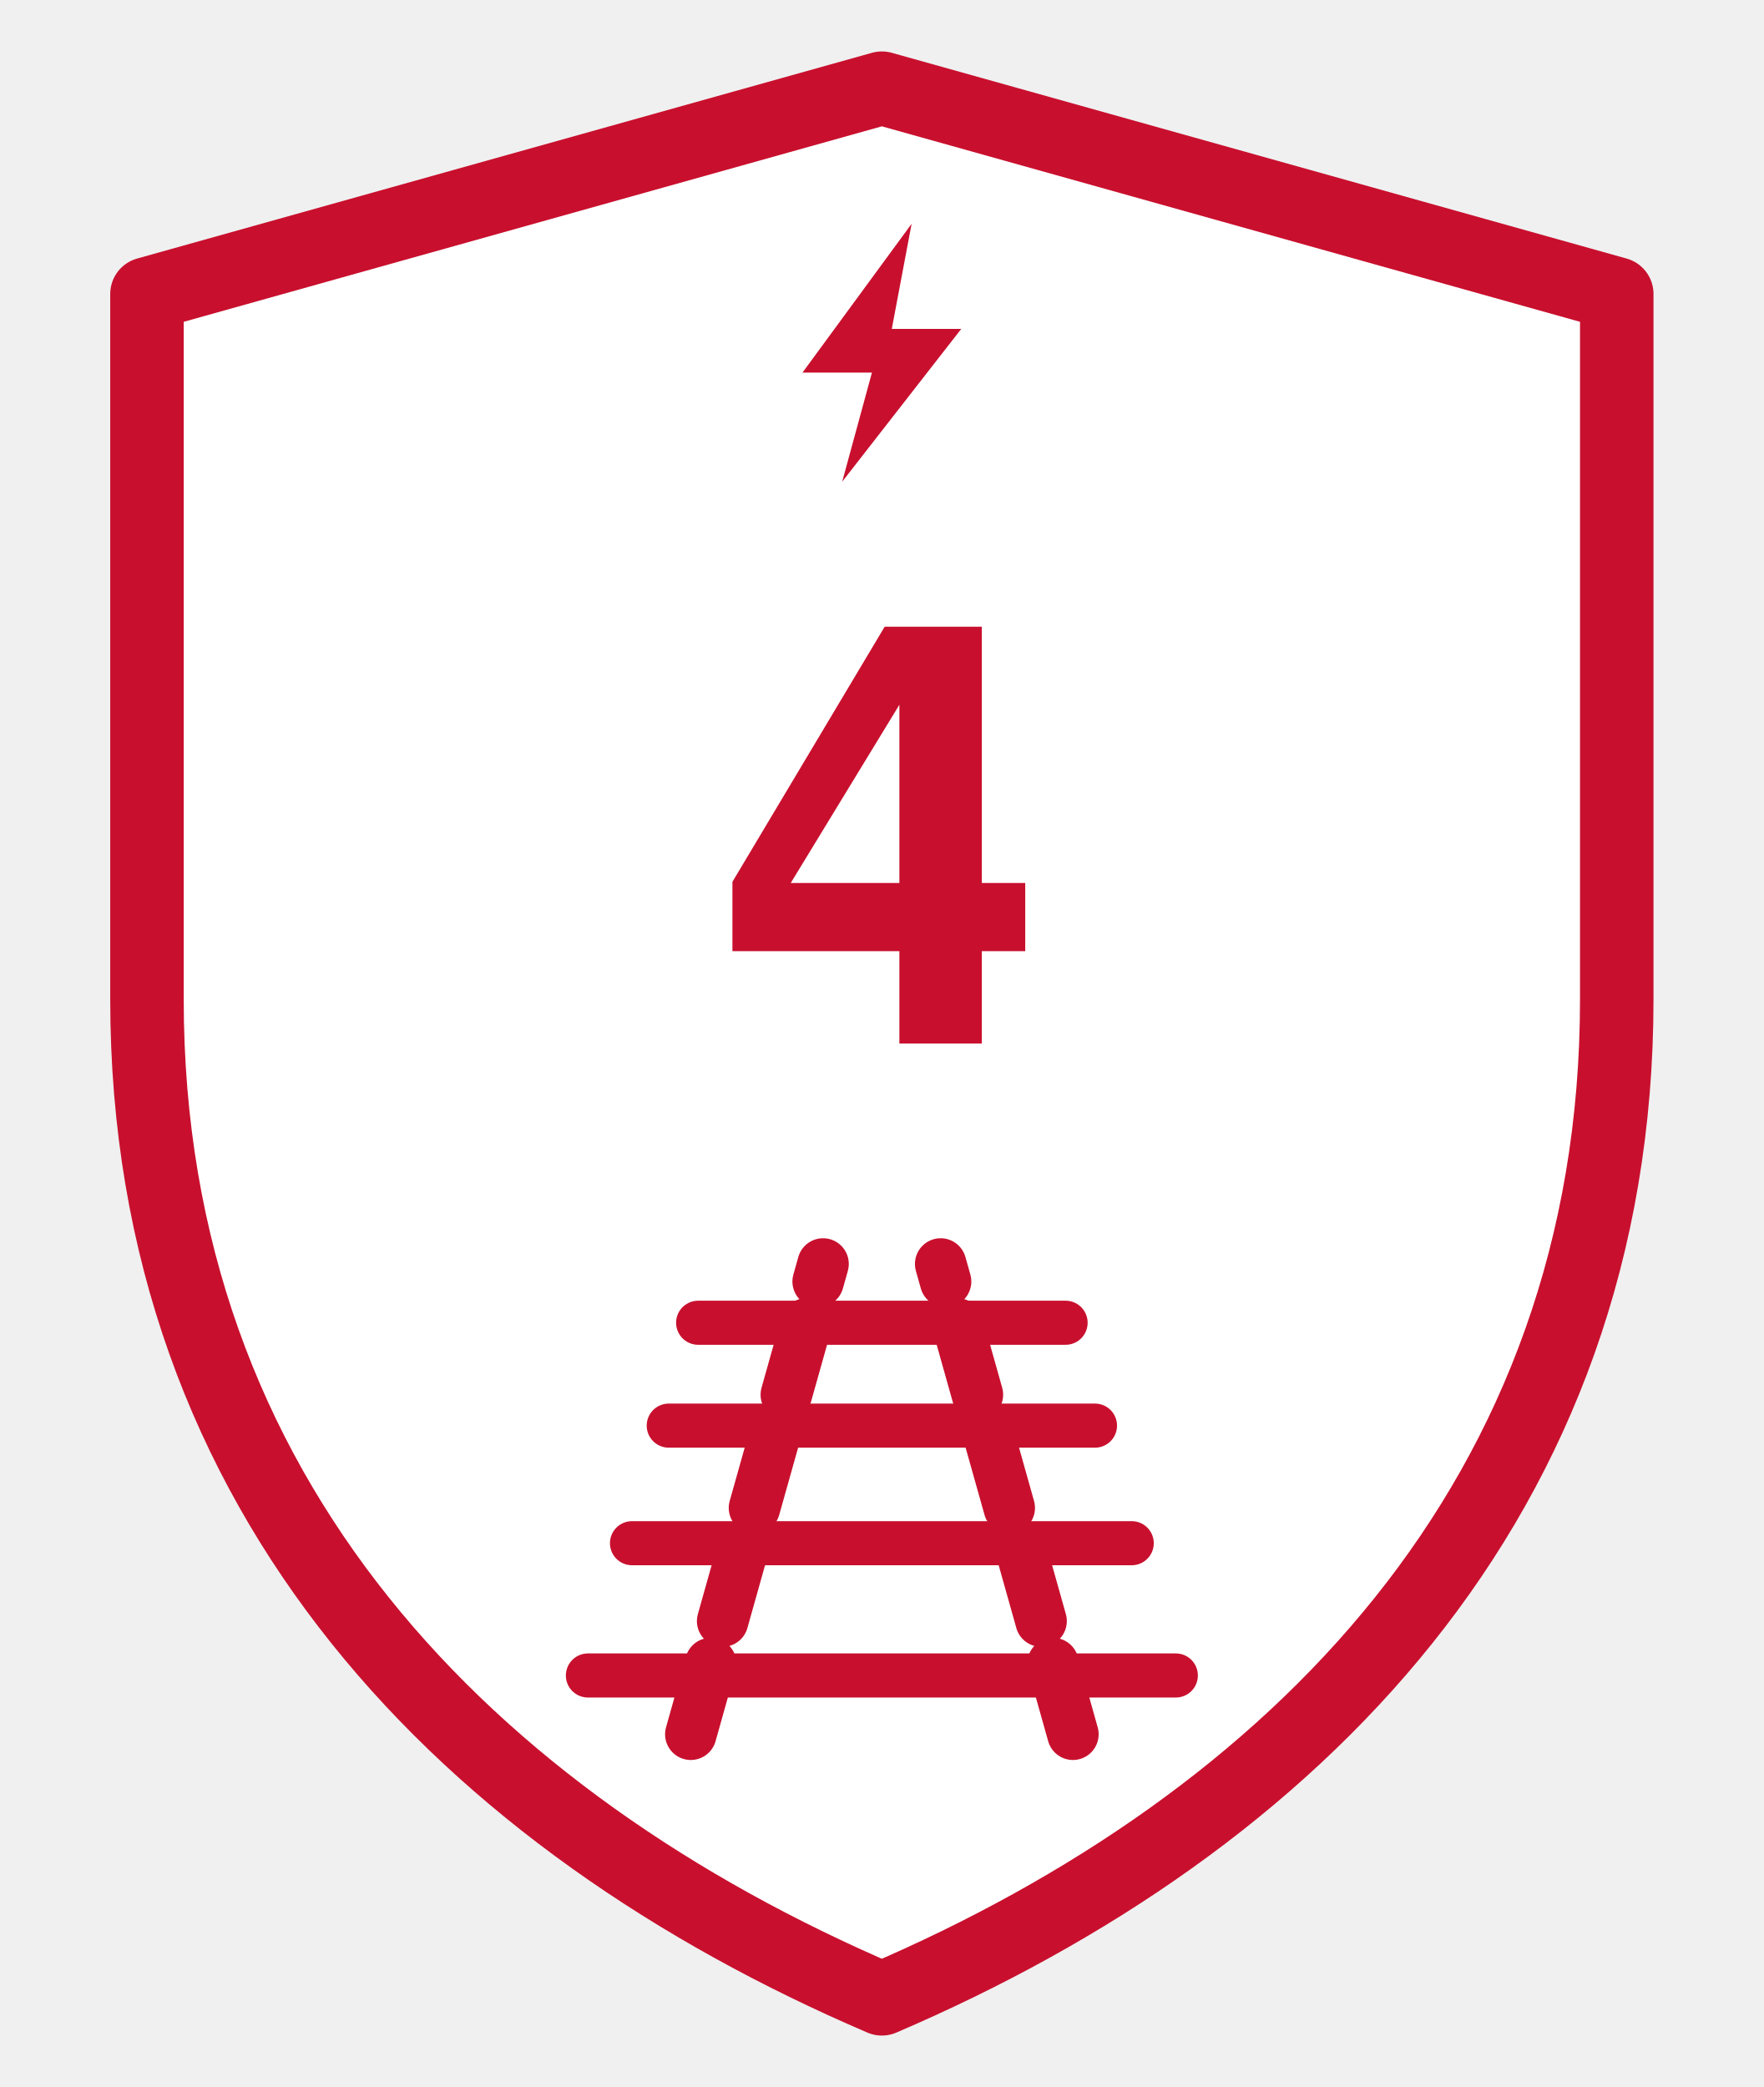
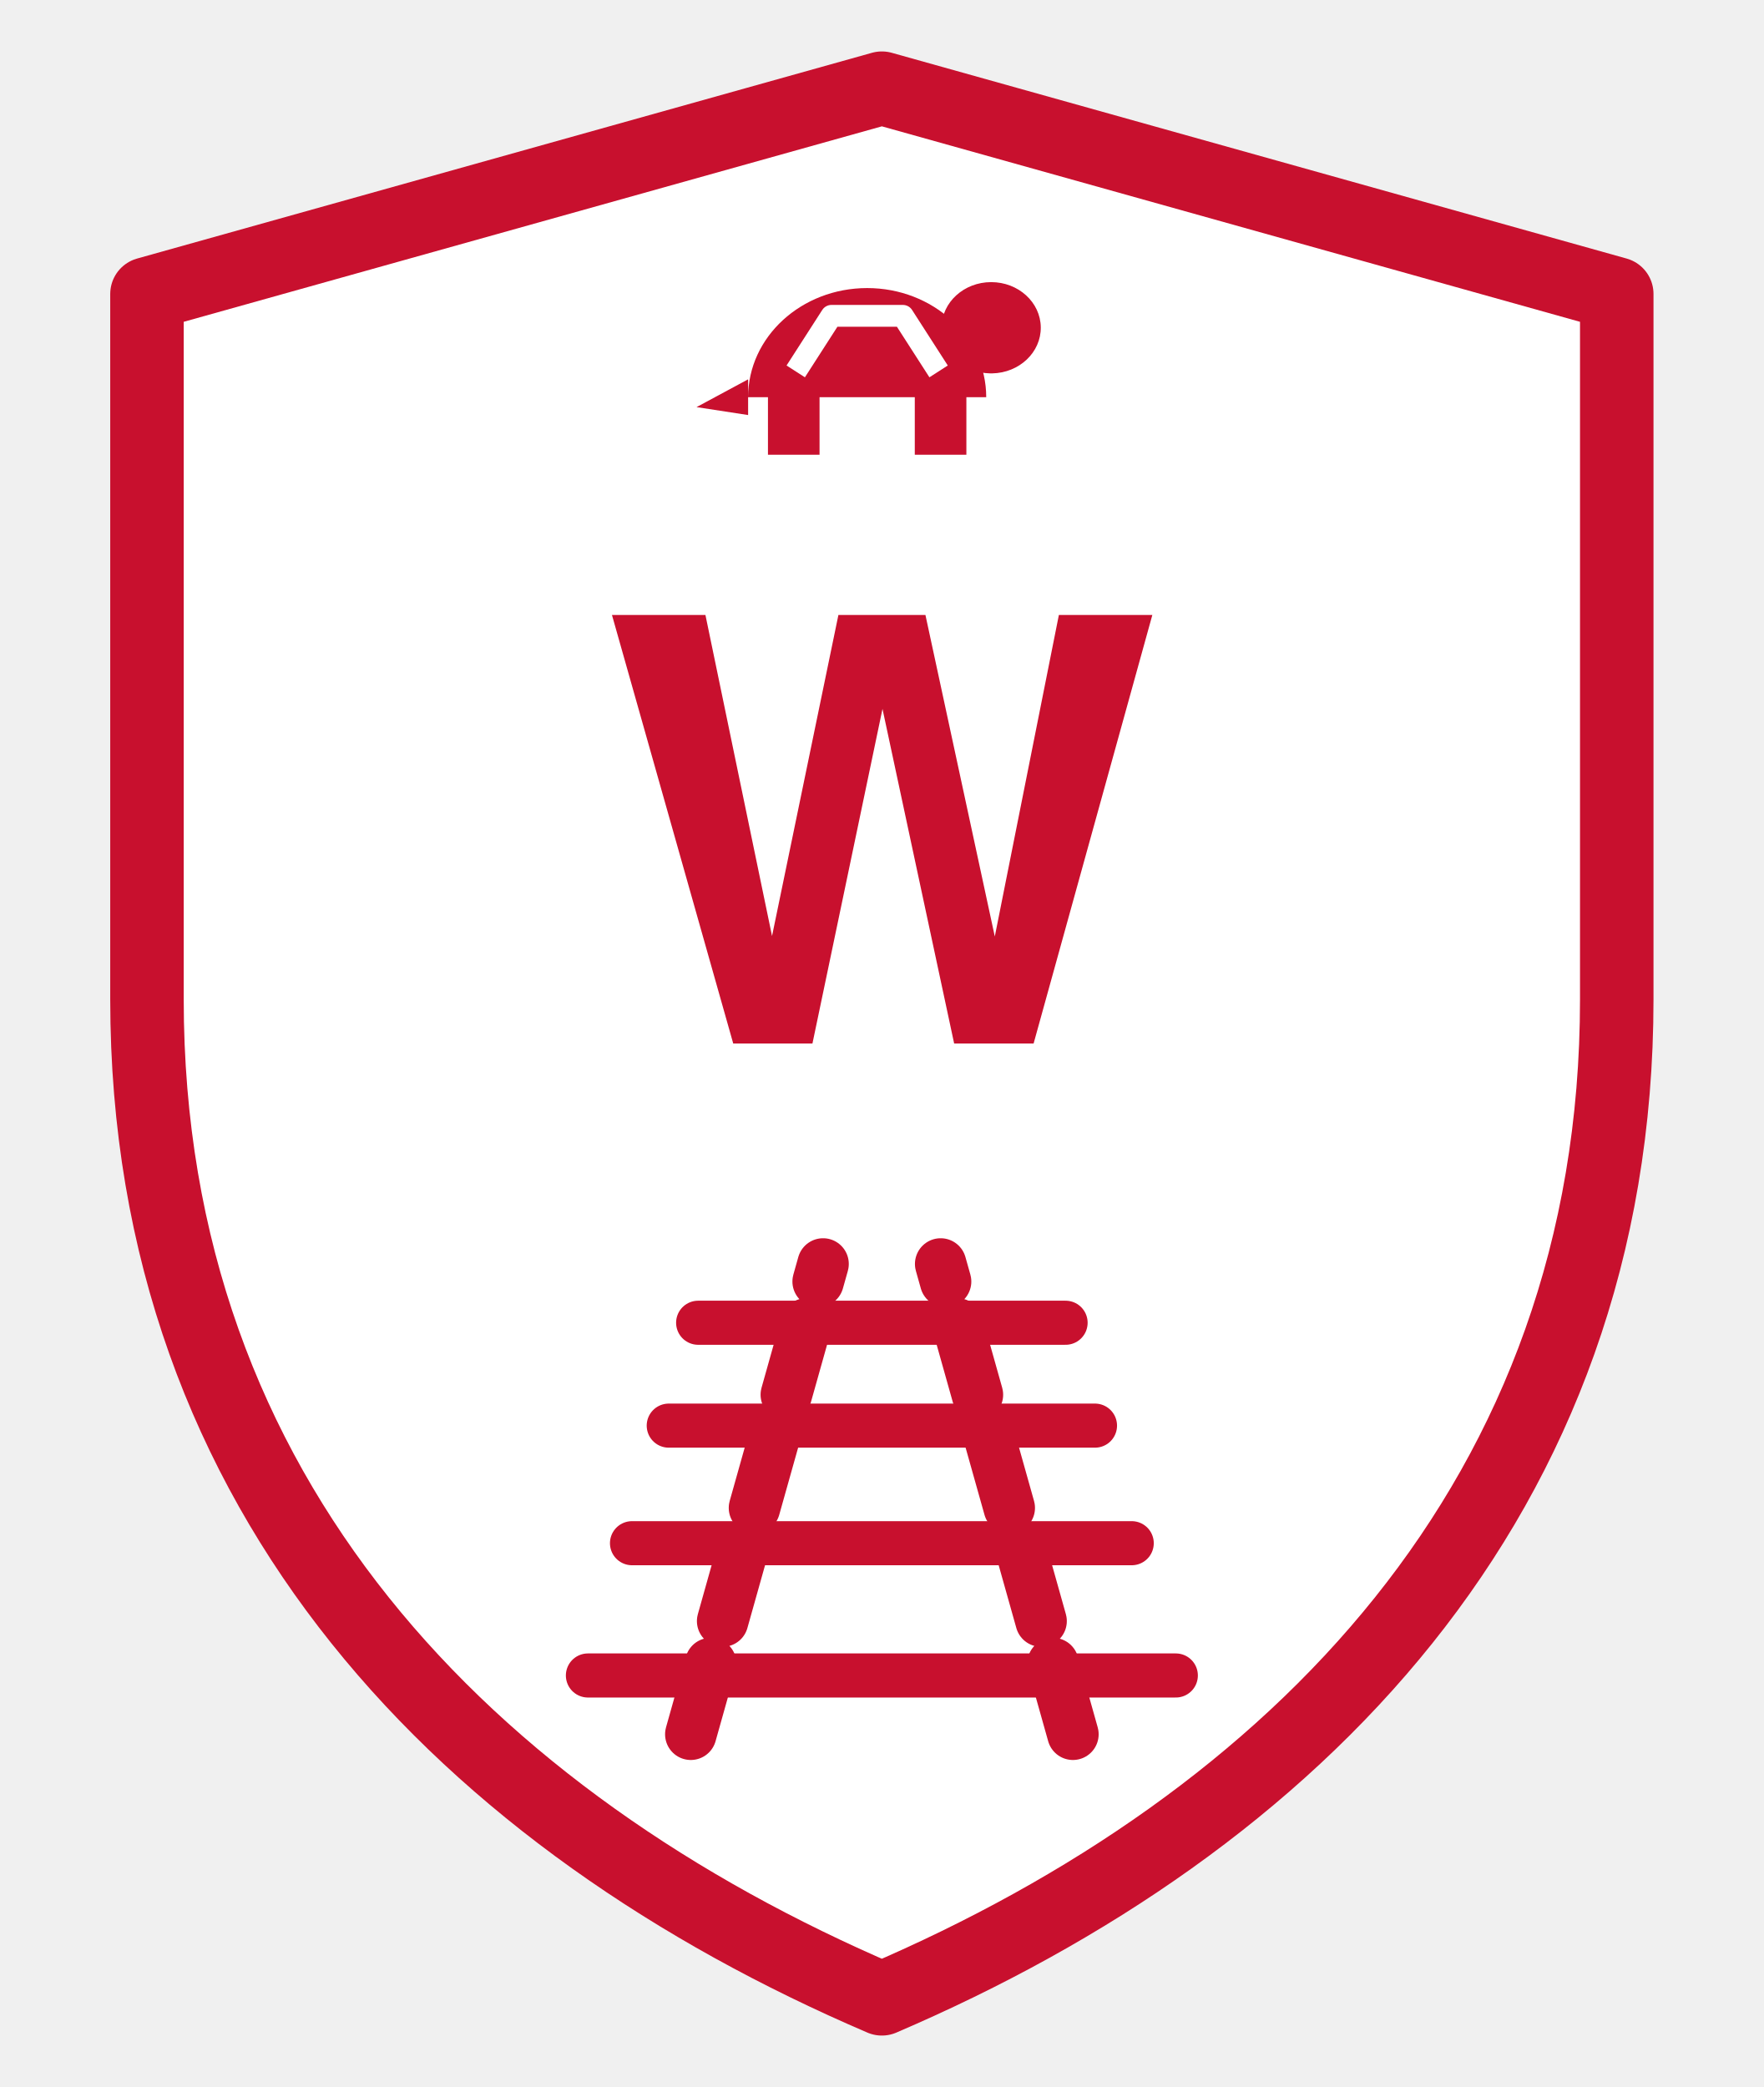
- <svg xmlns="http://www.w3.org/2000/svg" viewBox="0 0 120 142" role="img" aria-label="4">
+ <svg xmlns="http://www.w3.org/2000/svg" viewBox="0 0 120 142" role="img" aria-label="W">
  <defs>
    <clipPath id="c">
      <path d="M60 6 L110 20 V68 C110 102 88 124 60 136 C32 124 10 102 10 68 V20 Z" />
    </clipPath>
  </defs>
  <path d="M60 6 L110 20 V68 C110 102 88 124 60 136 C32 124 10 102 10 68 V20 Z" fill="#FFFFFF" />
  <g clip-path="url(#c)" />
-   <path d="M1.5 -6.5 L-4 1 L-0.5 1 L-2 6.5 L4 -1.2 L0.5 -1.2 Z" transform="translate(60.0 24) scale(1.35)" fill="#C8102E" />
-   <text x="60" y="71" text-anchor="middle" font-family="Arial Black, Helvetica, Arial, sans-serif" font-weight="900" font-size="40" fill="#C8102E">4</text>
+   <g transform="translate(59.0 25) scale(1.35)">
+     <path d="M-6 1.5 A6 5.5 0 0 1 6 1.5 ZM6.2 0.3 a2.5 2.3 0 1 1 0.1 0 ZM-5 1 h2.6 v3.4 h-2.6 Z M2.4 1 h2.6 v3.4 h-2.6 ZM-6 0.6 l-2.6 1.4 l2.6 0.4 Z" fill="#C8102E" />
+     <path d="M-3.6 0.2 L-1.8 -2.6 L1.8 -2.6 L3.6 0.2" fill="none" stroke="#FFFFFF" stroke-width="1.1" stroke-linejoin="round" />
+   </g>
+   <text x="60" y="71" text-anchor="middle" font-family="Arial Black, Helvetica, Arial, sans-serif" font-weight="900" font-size="40" fill="#C8102E">W</text>
  <g clip-path="url(#c)">
    <line x1="40" y1="114" x2="80" y2="114" stroke="#C8102E" stroke-width="3" stroke-linecap="round" />
    <line x1="43" y1="105" x2="77" y2="105" stroke="#C8102E" stroke-width="3" stroke-linecap="round" />
    <line x1="45.5" y1="97" x2="74.5" y2="97" stroke="#C8102E" stroke-width="3" stroke-linecap="round" />
    <line x1="47.5" y1="90" x2="72.5" y2="90" stroke="#C8102E" stroke-width="3" stroke-linecap="round" />
    <path d="M47 118 L56 86 M73 118 L64 86" stroke="#C8102E" stroke-width="3.5" stroke-linecap="round" fill="none" stroke-dasharray="5 3" />
  </g>
  <path d="M60 6 L110 20 V68 C110 102 88 124 60 136 C32 124 10 102 10 68 V20 Z" fill="none" stroke="#C8102E" stroke-width="5" stroke-linejoin="round" />
</svg>
